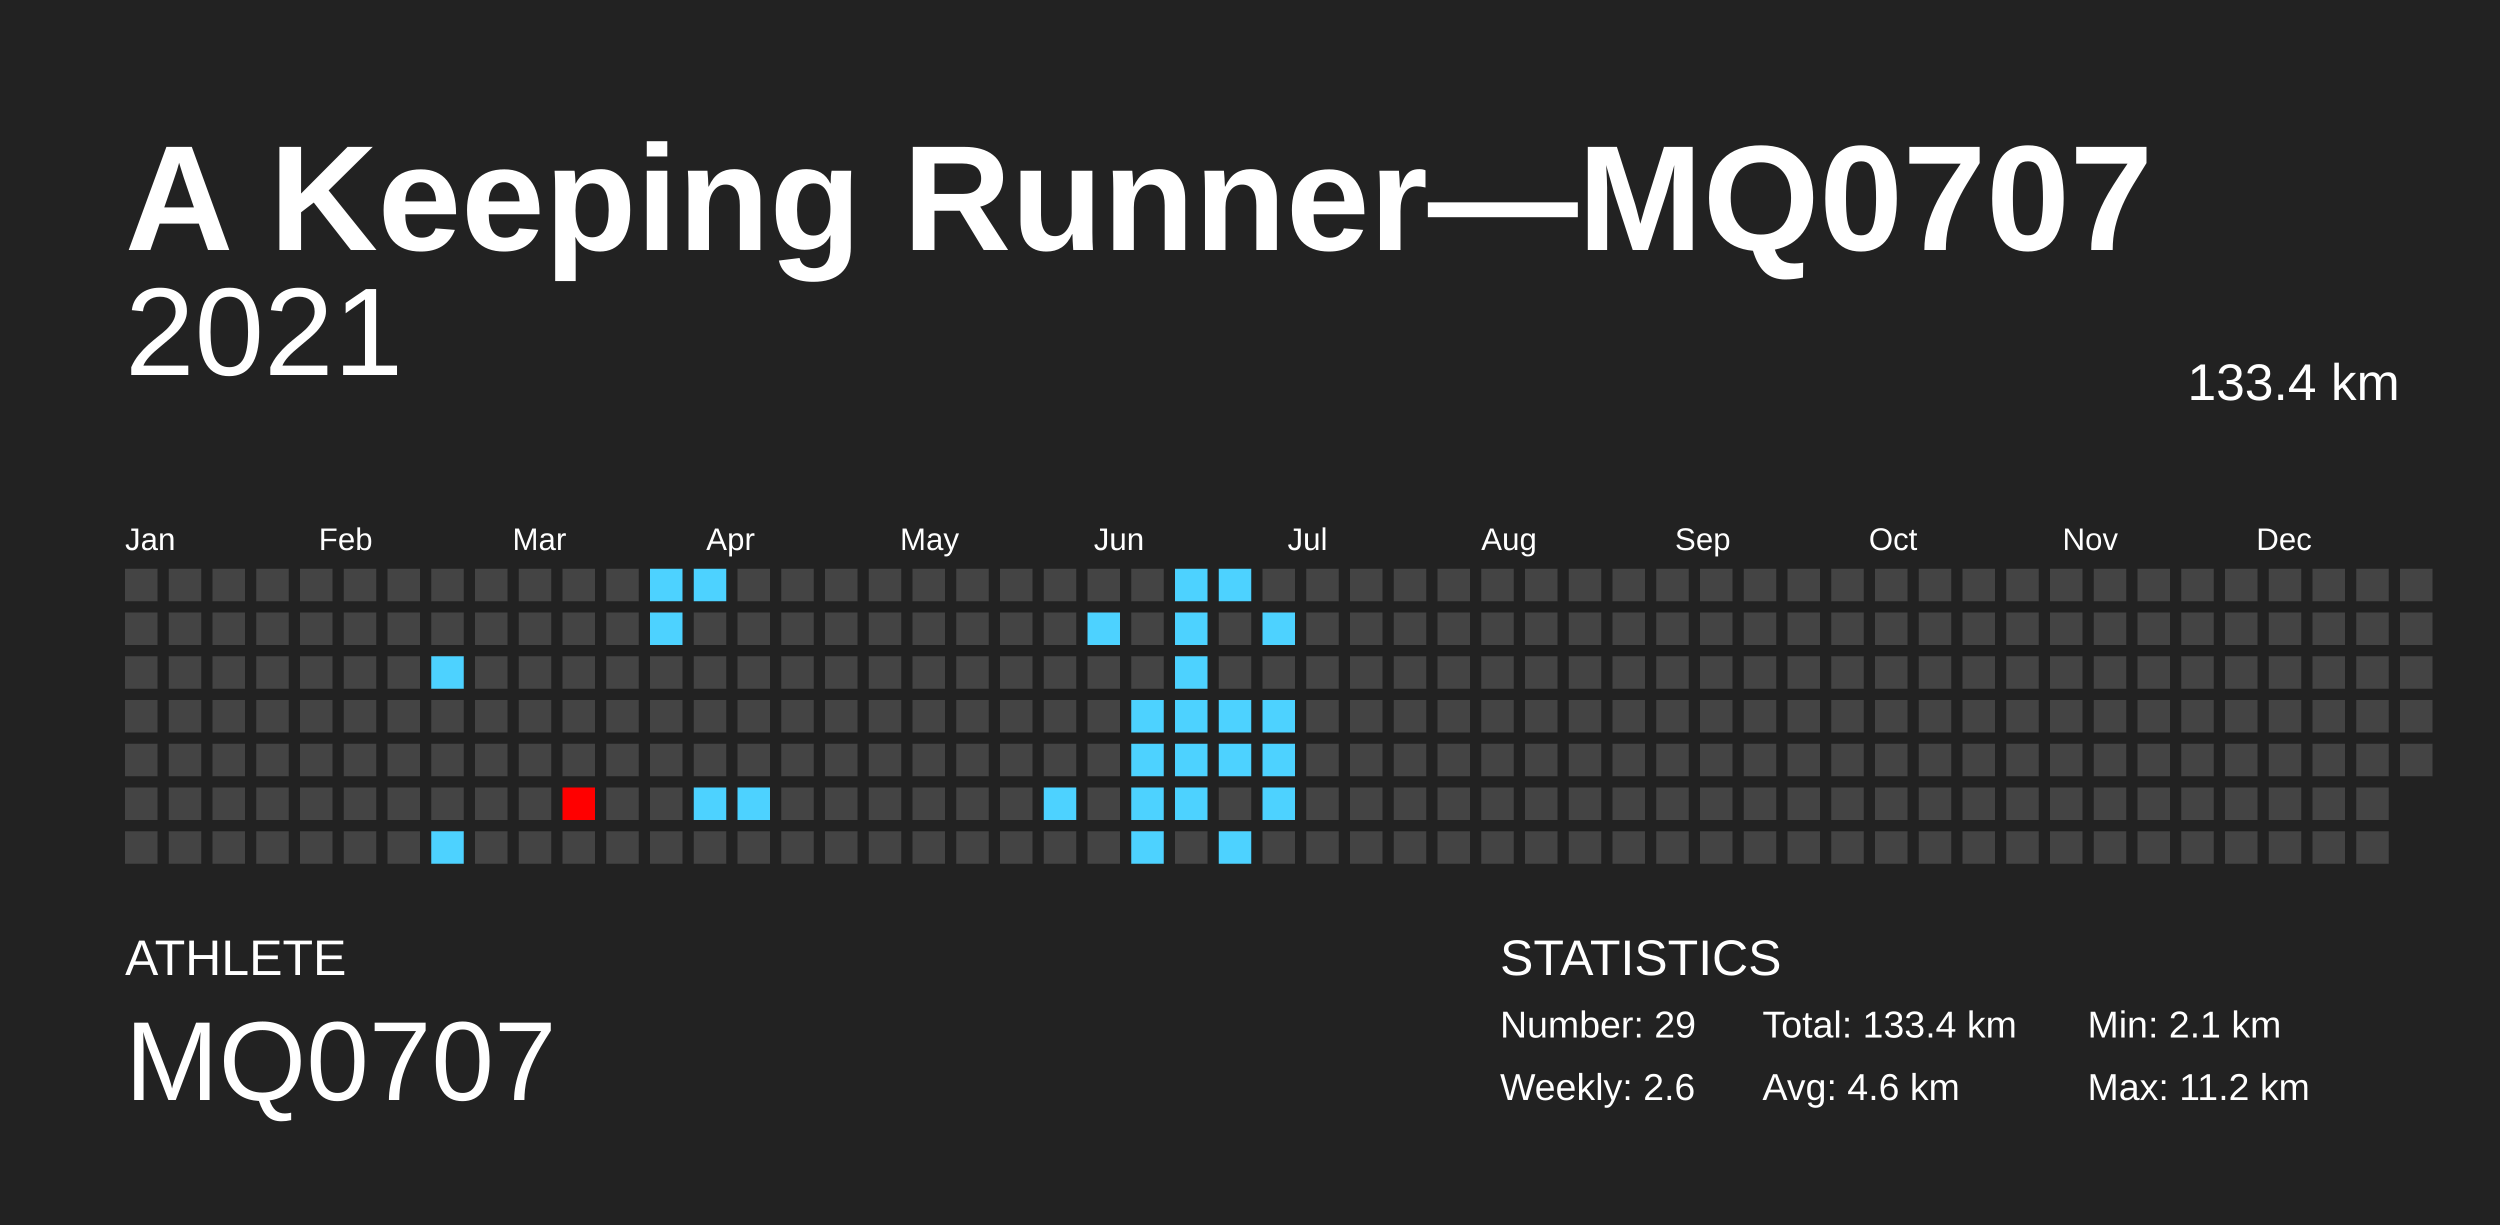
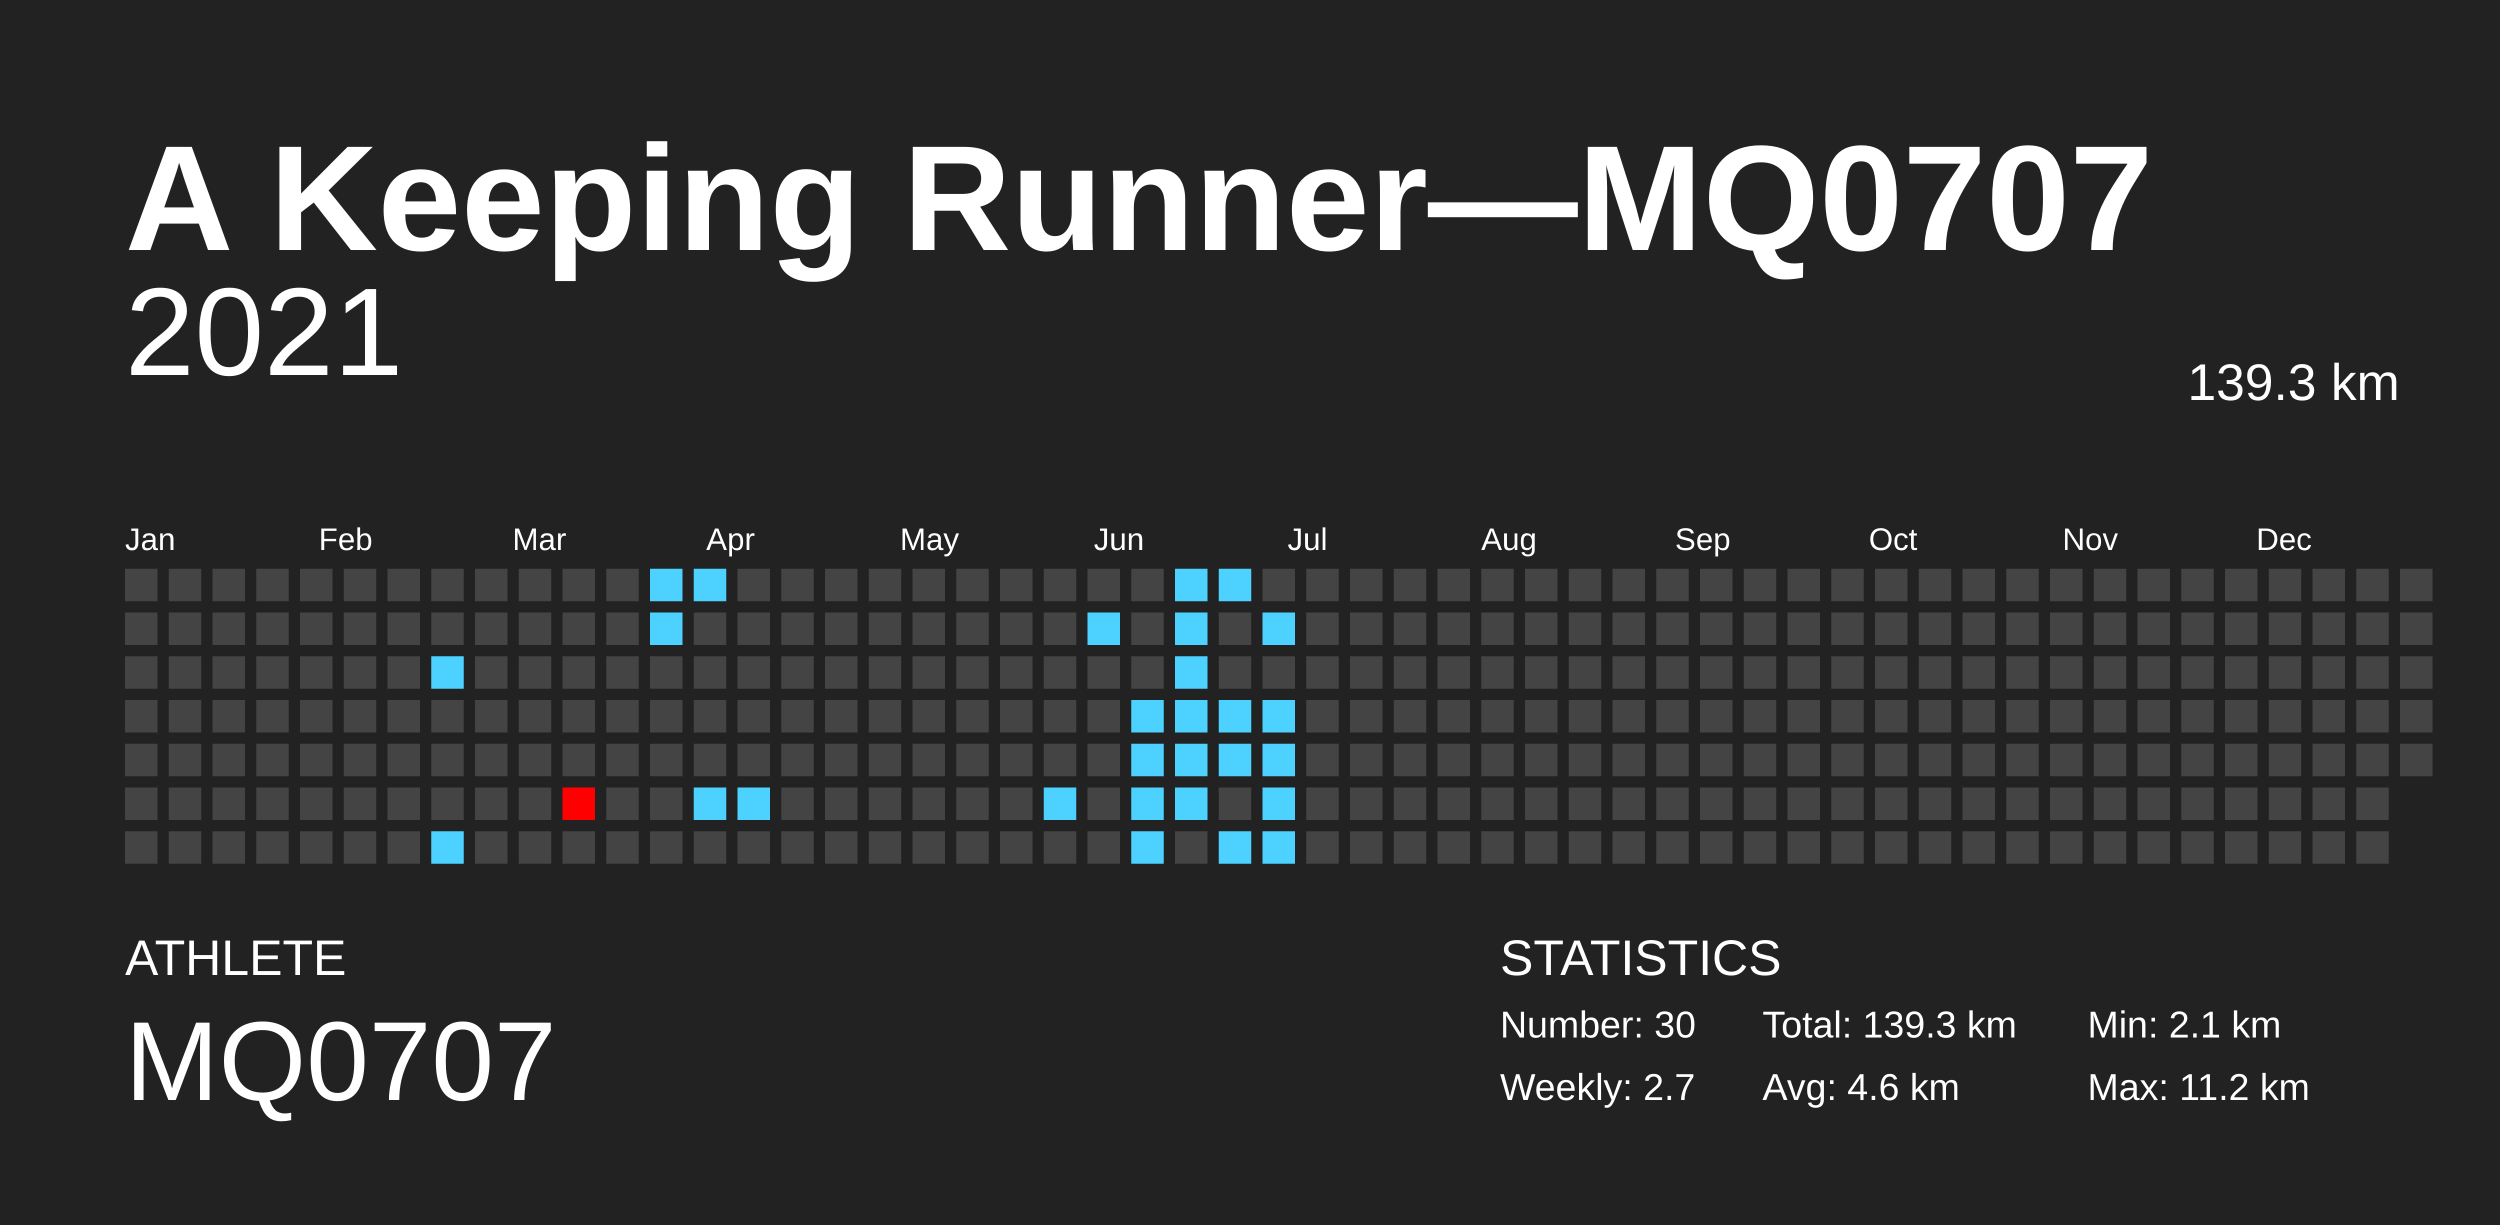
<svg xmlns="http://www.w3.org/2000/svg" baseProfile="full" height="98mm" version="1.1" viewBox="0,0,200,98" width="200mm">
  <defs />
  <rect fill="#222222" height="98" width="200" x="0" y="0" />
  <text fill="#FFFFFF" style="font-size:12px; font-family:Arial; font-weight:bold;" x="10" y="20">A Keeping Runner—MQ0707</text>
  <text fill="#FFFFFF" style="font-size:4px; font-family:Arial" x="10" y="78">ATHLETE</text>
  <text fill="#FFFFFF" style="font-size:9px; font-family:Arial" x="10" y="88">MQ0707</text>
  <text fill="#FFFFFF" style="font-size:4px; font-family:Arial" x="120" y="78">STATISTICS</text>
-   <text fill="#FFFFFF" style="font-size:3px; font-family:Arial" x="120" y="83">Number: 29</text>
-   <text fill="#FFFFFF" style="font-size:3px; font-family:Arial" x="120" y="88">Weekly: 2.6</text>
-   <text fill="#FFFFFF" style="font-size:3px; font-family:Arial" x="141" y="83">Total: 133.4 km</text>
+   <text fill="#FFFFFF" style="font-size:3px; font-family:Arial" x="120" y="83">Number: 30</text>
+   <text fill="#FFFFFF" style="font-size:3px; font-family:Arial" x="120" y="88">Weekly: 2.7</text>
+   <text fill="#FFFFFF" style="font-size:3px; font-family:Arial" x="141" y="83">Total: 139.3 km</text>
  <text fill="#FFFFFF" style="font-size:3px; font-family:Arial" x="141" y="88">Avg: 4.6 km</text>
  <text fill="#FFFFFF" style="font-size:3px; font-family:Arial" x="167" y="83">Min: 2.1 km</text>
  <text fill="#FFFFFF" style="font-size:3px; font-family:Arial" x="167" y="88">Max: 11.2 km</text>
  <text alignment-baseline="hanging" fill="#FFFFFF" style="font-size:10.0px; font-family:Arial;" x="10" y="30">2021</text>
-   <text alignment-baseline="hanging" fill="#FFFFFF" style="font-size:4.125px; font-family:Arial;" x="175" y="32">133.4 km</text>
+   <text alignment-baseline="hanging" fill="#FFFFFF" style="font-size:4.125px; font-family:Arial;" x="175" y="32">139.3 km</text>
  <text fill="#FFFFFF" style="font-size:2.5px; font-family:Arial" x="10.0" y="44">Jan</text>
  <text fill="#FFFFFF" style="font-size:2.5px; font-family:Arial" x="25.5" y="44">Feb</text>
  <text fill="#FFFFFF" style="font-size:2.5px; font-family:Arial" x="41.0" y="44">Mar</text>
  <text fill="#FFFFFF" style="font-size:2.5px; font-family:Arial" x="56.5" y="44">Apr</text>
  <text fill="#FFFFFF" style="font-size:2.5px; font-family:Arial" x="72.0" y="44">May</text>
  <text fill="#FFFFFF" style="font-size:2.5px; font-family:Arial" x="87.5" y="44">Jun</text>
  <text fill="#FFFFFF" style="font-size:2.5px; font-family:Arial" x="103.0" y="44">Jul</text>
  <text fill="#FFFFFF" style="font-size:2.5px; font-family:Arial" x="118.5" y="44">Aug</text>
  <text fill="#FFFFFF" style="font-size:2.5px; font-family:Arial" x="134.0" y="44">Sep</text>
  <text fill="#FFFFFF" style="font-size:2.5px; font-family:Arial" x="149.5" y="44">Oct</text>
  <text fill="#FFFFFF" style="font-size:2.5px; font-family:Arial" x="165.0" y="44">Nov</text>
  <text fill="#FFFFFF" style="font-size:2.5px; font-family:Arial" x="180.5" y="44">Dec</text>
  <rect fill="#444444" height="2.6" width="2.6" x="10.0" y="45.5" />
  <rect fill="#444444" height="2.6" width="2.6" x="10.0" y="49.0" />
  <rect fill="#444444" height="2.6" width="2.6" x="10.0" y="52.5" />
  <rect fill="#444444" height="2.6" width="2.6" x="10.0" y="56.0" />
  <rect fill="#444444" height="2.6" width="2.6" x="10.0" y="59.5" />
  <rect fill="#444444" height="2.6" width="2.6" x="10.0" y="63.0" />
  <rect fill="#444444" height="2.6" width="2.6" x="10.0" y="66.5" />
  <rect fill="#444444" height="2.6" width="2.6" x="13.5" y="45.5" />
  <rect fill="#444444" height="2.6" width="2.6" x="13.5" y="49.0" />
  <rect fill="#444444" height="2.6" width="2.6" x="13.5" y="52.5" />
  <rect fill="#444444" height="2.6" width="2.6" x="13.5" y="56.0" />
  <rect fill="#444444" height="2.6" width="2.6" x="13.5" y="59.5" />
  <rect fill="#444444" height="2.6" width="2.6" x="13.5" y="63.0" />
  <rect fill="#444444" height="2.6" width="2.6" x="13.5" y="66.5" />
  <rect fill="#444444" height="2.6" width="2.6" x="17.0" y="45.5" />
  <rect fill="#444444" height="2.6" width="2.6" x="17.0" y="49.0" />
  <rect fill="#444444" height="2.6" width="2.6" x="17.0" y="52.5" />
  <rect fill="#444444" height="2.6" width="2.6" x="17.0" y="56.0" />
  <rect fill="#444444" height="2.6" width="2.6" x="17.0" y="59.5" />
  <rect fill="#444444" height="2.6" width="2.6" x="17.0" y="63.0" />
  <rect fill="#444444" height="2.6" width="2.6" x="17.0" y="66.5" />
  <rect fill="#444444" height="2.6" width="2.6" x="20.5" y="45.5" />
  <rect fill="#444444" height="2.6" width="2.6" x="20.5" y="49.0" />
  <rect fill="#444444" height="2.6" width="2.6" x="20.5" y="52.5" />
  <rect fill="#444444" height="2.6" width="2.6" x="20.5" y="56.0" />
  <rect fill="#444444" height="2.6" width="2.6" x="20.5" y="59.5" />
  <rect fill="#444444" height="2.6" width="2.6" x="20.5" y="63.0" />
  <rect fill="#444444" height="2.6" width="2.6" x="20.5" y="66.5" />
  <rect fill="#444444" height="2.6" width="2.6" x="24.0" y="45.5" />
  <rect fill="#444444" height="2.6" width="2.6" x="24.0" y="49.0" />
  <rect fill="#444444" height="2.6" width="2.6" x="24.0" y="52.5" />
  <rect fill="#444444" height="2.6" width="2.6" x="24.0" y="56.0" />
  <rect fill="#444444" height="2.6" width="2.6" x="24.0" y="59.5" />
  <rect fill="#444444" height="2.6" width="2.6" x="24.0" y="63.0" />
  <rect fill="#444444" height="2.6" width="2.6" x="24.0" y="66.5" />
  <rect fill="#444444" height="2.6" width="2.6" x="27.5" y="45.5" />
  <rect fill="#444444" height="2.6" width="2.6" x="27.5" y="49.0" />
  <rect fill="#444444" height="2.6" width="2.6" x="27.5" y="52.5" />
  <rect fill="#444444" height="2.6" width="2.6" x="27.5" y="56.0" />
  <rect fill="#444444" height="2.6" width="2.6" x="27.5" y="59.5" />
  <rect fill="#444444" height="2.6" width="2.6" x="27.5" y="63.0" />
  <rect fill="#444444" height="2.6" width="2.6" x="27.5" y="66.5" />
  <rect fill="#444444" height="2.6" width="2.6" x="31.0" y="45.5" />
  <rect fill="#444444" height="2.6" width="2.6" x="31.0" y="49.0" />
  <rect fill="#444444" height="2.6" width="2.6" x="31.0" y="52.5" />
  <rect fill="#444444" height="2.6" width="2.6" x="31.0" y="56.0" />
  <rect fill="#444444" height="2.6" width="2.6" x="31.0" y="59.5" />
  <rect fill="#444444" height="2.6" width="2.6" x="31.0" y="63.0" />
  <rect fill="#444444" height="2.6" width="2.6" x="31.0" y="66.5" />
  <rect fill="#444444" height="2.6" width="2.6" x="34.5" y="45.5" />
  <rect fill="#444444" height="2.6" width="2.6" x="34.5" y="49.0" />
  <rect fill="#4dd2ff" height="2.6" width="2.6" x="34.5" y="52.5" />
  <rect fill="#444444" height="2.6" width="2.6" x="34.5" y="56.0" />
  <rect fill="#444444" height="2.6" width="2.6" x="34.5" y="59.5" />
  <rect fill="#444444" height="2.6" width="2.6" x="34.5" y="63.0" />
  <rect fill="#4dd2ff" height="2.6" width="2.6" x="34.5" y="66.5" />
  <rect fill="#444444" height="2.6" width="2.6" x="38.0" y="45.5" />
  <rect fill="#444444" height="2.6" width="2.6" x="38.0" y="49.0" />
  <rect fill="#444444" height="2.6" width="2.6" x="38.0" y="52.5" />
  <rect fill="#444444" height="2.6" width="2.6" x="38.0" y="56.0" />
  <rect fill="#444444" height="2.6" width="2.6" x="38.0" y="59.5" />
  <rect fill="#444444" height="2.6" width="2.6" x="38.0" y="63.0" />
  <rect fill="#444444" height="2.6" width="2.6" x="38.0" y="66.5" />
  <rect fill="#444444" height="2.6" width="2.6" x="41.5" y="45.5" />
  <rect fill="#444444" height="2.6" width="2.6" x="41.5" y="49.0" />
  <rect fill="#444444" height="2.6" width="2.6" x="41.5" y="52.5" />
  <rect fill="#444444" height="2.6" width="2.6" x="41.5" y="56.0" />
  <rect fill="#444444" height="2.6" width="2.6" x="41.5" y="59.5" />
  <rect fill="#444444" height="2.6" width="2.6" x="41.5" y="63.0" />
  <rect fill="#444444" height="2.6" width="2.6" x="41.5" y="66.5" />
  <rect fill="#444444" height="2.6" width="2.6" x="45.0" y="45.5" />
  <rect fill="#444444" height="2.6" width="2.6" x="45.0" y="49.0" />
  <rect fill="#444444" height="2.6" width="2.6" x="45.0" y="52.5" />
  <rect fill="#444444" height="2.6" width="2.6" x="45.0" y="56.0" />
  <rect fill="#444444" height="2.6" width="2.6" x="45.0" y="59.5" />
  <rect fill="#ff0000" height="2.6" width="2.6" x="45.0" y="63.0" />
  <rect fill="#444444" height="2.6" width="2.6" x="45.0" y="66.5" />
  <rect fill="#444444" height="2.6" width="2.6" x="48.5" y="45.5" />
  <rect fill="#444444" height="2.6" width="2.6" x="48.5" y="49.0" />
  <rect fill="#444444" height="2.6" width="2.6" x="48.5" y="52.5" />
  <rect fill="#444444" height="2.6" width="2.6" x="48.5" y="56.0" />
  <rect fill="#444444" height="2.6" width="2.6" x="48.5" y="59.5" />
  <rect fill="#444444" height="2.6" width="2.6" x="48.5" y="63.0" />
  <rect fill="#444444" height="2.6" width="2.6" x="48.5" y="66.5" />
  <rect fill="#4dd2ff" height="2.6" width="2.6" x="52.0" y="45.5" />
  <rect fill="#4dd2ff" height="2.6" width="2.6" x="52.0" y="49.0" />
  <rect fill="#444444" height="2.6" width="2.6" x="52.0" y="52.5" />
  <rect fill="#444444" height="2.6" width="2.6" x="52.0" y="56.0" />
  <rect fill="#444444" height="2.6" width="2.6" x="52.0" y="59.5" />
  <rect fill="#444444" height="2.6" width="2.6" x="52.0" y="63.0" />
  <rect fill="#444444" height="2.6" width="2.6" x="52.0" y="66.5" />
  <rect fill="#4dd2ff" height="2.6" width="2.6" x="55.5" y="45.5" />
  <rect fill="#444444" height="2.6" width="2.6" x="55.5" y="49.0" />
  <rect fill="#444444" height="2.6" width="2.6" x="55.5" y="52.5" />
  <rect fill="#444444" height="2.6" width="2.6" x="55.5" y="56.0" />
  <rect fill="#444444" height="2.6" width="2.6" x="55.5" y="59.5" />
  <rect fill="#4dd2ff" height="2.6" width="2.6" x="55.5" y="63.0" />
  <rect fill="#444444" height="2.6" width="2.6" x="55.5" y="66.5" />
  <rect fill="#444444" height="2.6" width="2.6" x="59.0" y="45.5" />
  <rect fill="#444444" height="2.6" width="2.6" x="59.0" y="49.0" />
  <rect fill="#444444" height="2.6" width="2.6" x="59.0" y="52.5" />
  <rect fill="#444444" height="2.6" width="2.6" x="59.0" y="56.0" />
  <rect fill="#444444" height="2.6" width="2.6" x="59.0" y="59.5" />
  <rect fill="#4dd2ff" height="2.6" width="2.6" x="59.0" y="63.0" />
  <rect fill="#444444" height="2.6" width="2.6" x="59.0" y="66.5" />
  <rect fill="#444444" height="2.6" width="2.6" x="62.5" y="45.5" />
  <rect fill="#444444" height="2.6" width="2.6" x="62.5" y="49.0" />
  <rect fill="#444444" height="2.6" width="2.6" x="62.5" y="52.5" />
  <rect fill="#444444" height="2.6" width="2.6" x="62.5" y="56.0" />
  <rect fill="#444444" height="2.6" width="2.6" x="62.5" y="59.5" />
  <rect fill="#444444" height="2.6" width="2.6" x="62.5" y="63.0" />
  <rect fill="#444444" height="2.6" width="2.6" x="62.5" y="66.5" />
  <rect fill="#444444" height="2.6" width="2.6" x="66.0" y="45.5" />
  <rect fill="#444444" height="2.6" width="2.6" x="66.0" y="49.0" />
  <rect fill="#444444" height="2.6" width="2.6" x="66.0" y="52.5" />
  <rect fill="#444444" height="2.6" width="2.6" x="66.0" y="56.0" />
  <rect fill="#444444" height="2.6" width="2.6" x="66.0" y="59.5" />
  <rect fill="#444444" height="2.6" width="2.6" x="66.0" y="63.0" />
  <rect fill="#444444" height="2.6" width="2.6" x="66.0" y="66.5" />
  <rect fill="#444444" height="2.6" width="2.6" x="69.5" y="45.5" />
  <rect fill="#444444" height="2.6" width="2.6" x="69.5" y="49.0" />
  <rect fill="#444444" height="2.6" width="2.6" x="69.5" y="52.5" />
  <rect fill="#444444" height="2.6" width="2.6" x="69.5" y="56.0" />
  <rect fill="#444444" height="2.6" width="2.6" x="69.5" y="59.5" />
  <rect fill="#444444" height="2.6" width="2.6" x="69.5" y="63.0" />
  <rect fill="#444444" height="2.6" width="2.6" x="69.5" y="66.5" />
  <rect fill="#444444" height="2.6" width="2.6" x="73.0" y="45.5" />
  <rect fill="#444444" height="2.6" width="2.6" x="73.0" y="49.0" />
  <rect fill="#444444" height="2.6" width="2.6" x="73.0" y="52.5" />
  <rect fill="#444444" height="2.6" width="2.6" x="73.0" y="56.0" />
  <rect fill="#444444" height="2.6" width="2.6" x="73.0" y="59.5" />
  <rect fill="#444444" height="2.6" width="2.6" x="73.0" y="63.0" />
  <rect fill="#444444" height="2.6" width="2.6" x="73.0" y="66.5" />
  <rect fill="#444444" height="2.6" width="2.6" x="76.5" y="45.5" />
  <rect fill="#444444" height="2.6" width="2.6" x="76.5" y="49.0" />
  <rect fill="#444444" height="2.6" width="2.6" x="76.5" y="52.5" />
  <rect fill="#444444" height="2.6" width="2.6" x="76.5" y="56.0" />
  <rect fill="#444444" height="2.6" width="2.6" x="76.5" y="59.5" />
  <rect fill="#444444" height="2.6" width="2.6" x="76.5" y="63.0" />
  <rect fill="#444444" height="2.6" width="2.6" x="76.5" y="66.5" />
  <rect fill="#444444" height="2.6" width="2.6" x="80.0" y="45.5" />
  <rect fill="#444444" height="2.6" width="2.6" x="80.0" y="49.0" />
  <rect fill="#444444" height="2.6" width="2.6" x="80.0" y="52.5" />
  <rect fill="#444444" height="2.6" width="2.6" x="80.0" y="56.0" />
  <rect fill="#444444" height="2.6" width="2.6" x="80.0" y="59.5" />
  <rect fill="#444444" height="2.6" width="2.6" x="80.0" y="63.0" />
  <rect fill="#444444" height="2.6" width="2.6" x="80.0" y="66.5" />
  <rect fill="#444444" height="2.6" width="2.6" x="83.5" y="45.5" />
  <rect fill="#444444" height="2.6" width="2.6" x="83.5" y="49.0" />
  <rect fill="#444444" height="2.6" width="2.6" x="83.5" y="52.5" />
  <rect fill="#444444" height="2.6" width="2.6" x="83.5" y="56.0" />
  <rect fill="#444444" height="2.6" width="2.6" x="83.5" y="59.5" />
  <rect fill="#4dd2ff" height="2.6" width="2.6" x="83.5" y="63.0" />
  <rect fill="#444444" height="2.6" width="2.6" x="83.5" y="66.5" />
  <rect fill="#444444" height="2.6" width="2.6" x="87.0" y="45.5" />
  <rect fill="#4dd2ff" height="2.6" width="2.6" x="87.0" y="49.0" />
  <rect fill="#444444" height="2.6" width="2.6" x="87.0" y="52.5" />
  <rect fill="#444444" height="2.6" width="2.6" x="87.0" y="56.0" />
  <rect fill="#444444" height="2.6" width="2.6" x="87.0" y="59.5" />
  <rect fill="#444444" height="2.6" width="2.6" x="87.0" y="63.0" />
  <rect fill="#444444" height="2.6" width="2.6" x="87.0" y="66.5" />
  <rect fill="#444444" height="2.6" width="2.6" x="90.5" y="45.5" />
  <rect fill="#444444" height="2.6" width="2.6" x="90.5" y="49.0" />
  <rect fill="#444444" height="2.6" width="2.6" x="90.5" y="52.5" />
  <rect fill="#4dd2ff" height="2.6" width="2.6" x="90.5" y="56.0" />
  <rect fill="#4dd2ff" height="2.6" width="2.6" x="90.5" y="59.5" />
  <rect fill="#4dd2ff" height="2.6" width="2.6" x="90.5" y="63.0" />
  <rect fill="#4dd2ff" height="2.6" width="2.6" x="90.5" y="66.5" />
  <rect fill="#4dd2ff" height="2.6" width="2.6" x="94.0" y="45.5" />
  <rect fill="#4dd2ff" height="2.6" width="2.6" x="94.0" y="49.0" />
  <rect fill="#4dd2ff" height="2.6" width="2.6" x="94.0" y="52.5" />
  <rect fill="#4dd2ff" height="2.6" width="2.6" x="94.0" y="56.0" />
  <rect fill="#4dd2ff" height="2.6" width="2.6" x="94.0" y="59.5" />
  <rect fill="#4dd2ff" height="2.6" width="2.6" x="94.0" y="63.0" />
  <rect fill="#444444" height="2.6" width="2.6" x="94.0" y="66.5" />
  <rect fill="#4dd2ff" height="2.6" width="2.6" x="97.5" y="45.5" />
  <rect fill="#444444" height="2.6" width="2.6" x="97.5" y="49.0" />
  <rect fill="#444444" height="2.6" width="2.6" x="97.5" y="52.5" />
  <rect fill="#4dd2ff" height="2.6" width="2.6" x="97.5" y="56.0" />
  <rect fill="#4dd2ff" height="2.6" width="2.6" x="97.5" y="59.5" />
  <rect fill="#444444" height="2.6" width="2.6" x="97.5" y="63.0" />
  <rect fill="#4dd2ff" height="2.6" width="2.6" x="97.5" y="66.5" />
  <rect fill="#444444" height="2.6" width="2.6" x="101.0" y="45.5" />
  <rect fill="#4dd2ff" height="2.6" width="2.6" x="101.0" y="49.0" />
  <rect fill="#444444" height="2.6" width="2.6" x="101.0" y="52.5" />
  <rect fill="#4dd2ff" height="2.6" width="2.6" x="101.0" y="56.0" />
  <rect fill="#4dd2ff" height="2.6" width="2.6" x="101.0" y="59.5" />
  <rect fill="#4dd2ff" height="2.6" width="2.6" x="101.0" y="63.0" />
-   <rect fill="#444444" height="2.6" width="2.6" x="101.0" y="66.5" />
+   <rect fill="#4dd2ff" height="2.6" width="2.6" x="101.0" y="66.5" />
  <rect fill="#444444" height="2.6" width="2.6" x="104.5" y="45.5" />
  <rect fill="#444444" height="2.6" width="2.6" x="104.5" y="49.0" />
  <rect fill="#444444" height="2.6" width="2.6" x="104.5" y="52.5" />
  <rect fill="#444444" height="2.6" width="2.6" x="104.5" y="56.0" />
  <rect fill="#444444" height="2.6" width="2.6" x="104.5" y="59.5" />
  <rect fill="#444444" height="2.6" width="2.6" x="104.5" y="63.0" />
  <rect fill="#444444" height="2.6" width="2.6" x="104.5" y="66.5" />
  <rect fill="#444444" height="2.6" width="2.6" x="108.0" y="45.5" />
  <rect fill="#444444" height="2.6" width="2.6" x="108.0" y="49.0" />
  <rect fill="#444444" height="2.6" width="2.6" x="108.0" y="52.5" />
  <rect fill="#444444" height="2.6" width="2.6" x="108.0" y="56.0" />
  <rect fill="#444444" height="2.6" width="2.6" x="108.0" y="59.5" />
  <rect fill="#444444" height="2.6" width="2.6" x="108.0" y="63.0" />
  <rect fill="#444444" height="2.6" width="2.6" x="108.0" y="66.5" />
  <rect fill="#444444" height="2.6" width="2.6" x="111.5" y="45.5" />
  <rect fill="#444444" height="2.6" width="2.6" x="111.5" y="49.0" />
  <rect fill="#444444" height="2.6" width="2.6" x="111.5" y="52.5" />
  <rect fill="#444444" height="2.6" width="2.6" x="111.5" y="56.0" />
  <rect fill="#444444" height="2.6" width="2.6" x="111.5" y="59.5" />
  <rect fill="#444444" height="2.6" width="2.6" x="111.5" y="63.0" />
  <rect fill="#444444" height="2.6" width="2.6" x="111.5" y="66.5" />
  <rect fill="#444444" height="2.6" width="2.6" x="115.0" y="45.5" />
  <rect fill="#444444" height="2.6" width="2.6" x="115.0" y="49.0" />
  <rect fill="#444444" height="2.6" width="2.6" x="115.0" y="52.5" />
  <rect fill="#444444" height="2.6" width="2.6" x="115.0" y="56.0" />
  <rect fill="#444444" height="2.6" width="2.6" x="115.0" y="59.5" />
  <rect fill="#444444" height="2.6" width="2.6" x="115.0" y="63.0" />
  <rect fill="#444444" height="2.6" width="2.6" x="115.0" y="66.5" />
  <rect fill="#444444" height="2.6" width="2.6" x="118.5" y="45.5" />
  <rect fill="#444444" height="2.6" width="2.6" x="118.5" y="49.0" />
  <rect fill="#444444" height="2.6" width="2.6" x="118.5" y="52.5" />
  <rect fill="#444444" height="2.6" width="2.6" x="118.5" y="56.0" />
  <rect fill="#444444" height="2.6" width="2.6" x="118.5" y="59.5" />
  <rect fill="#444444" height="2.6" width="2.6" x="118.5" y="63.0" />
  <rect fill="#444444" height="2.6" width="2.6" x="118.5" y="66.5" />
  <rect fill="#444444" height="2.6" width="2.6" x="122.0" y="45.5" />
  <rect fill="#444444" height="2.6" width="2.6" x="122.0" y="49.0" />
  <rect fill="#444444" height="2.6" width="2.6" x="122.0" y="52.5" />
  <rect fill="#444444" height="2.6" width="2.6" x="122.0" y="56.0" />
  <rect fill="#444444" height="2.6" width="2.6" x="122.0" y="59.5" />
  <rect fill="#444444" height="2.6" width="2.6" x="122.0" y="63.0" />
  <rect fill="#444444" height="2.6" width="2.6" x="122.0" y="66.5" />
  <rect fill="#444444" height="2.6" width="2.6" x="125.5" y="45.5" />
  <rect fill="#444444" height="2.6" width="2.6" x="125.5" y="49.0" />
  <rect fill="#444444" height="2.6" width="2.6" x="125.5" y="52.5" />
  <rect fill="#444444" height="2.6" width="2.6" x="125.5" y="56.0" />
  <rect fill="#444444" height="2.6" width="2.6" x="125.5" y="59.5" />
  <rect fill="#444444" height="2.6" width="2.6" x="125.5" y="63.0" />
  <rect fill="#444444" height="2.6" width="2.6" x="125.5" y="66.5" />
  <rect fill="#444444" height="2.6" width="2.6" x="129.0" y="45.5" />
  <rect fill="#444444" height="2.6" width="2.6" x="129.0" y="49.0" />
  <rect fill="#444444" height="2.6" width="2.6" x="129.0" y="52.5" />
  <rect fill="#444444" height="2.6" width="2.6" x="129.0" y="56.0" />
  <rect fill="#444444" height="2.6" width="2.6" x="129.0" y="59.5" />
  <rect fill="#444444" height="2.6" width="2.6" x="129.0" y="63.0" />
  <rect fill="#444444" height="2.6" width="2.6" x="129.0" y="66.5" />
  <rect fill="#444444" height="2.6" width="2.6" x="132.5" y="45.5" />
  <rect fill="#444444" height="2.6" width="2.6" x="132.5" y="49.0" />
  <rect fill="#444444" height="2.6" width="2.6" x="132.5" y="52.5" />
  <rect fill="#444444" height="2.6" width="2.6" x="132.5" y="56.0" />
  <rect fill="#444444" height="2.6" width="2.6" x="132.5" y="59.5" />
  <rect fill="#444444" height="2.6" width="2.6" x="132.5" y="63.0" />
  <rect fill="#444444" height="2.6" width="2.6" x="132.5" y="66.5" />
  <rect fill="#444444" height="2.6" width="2.6" x="136.0" y="45.5" />
  <rect fill="#444444" height="2.6" width="2.6" x="136.0" y="49.0" />
  <rect fill="#444444" height="2.6" width="2.6" x="136.0" y="52.5" />
  <rect fill="#444444" height="2.6" width="2.6" x="136.0" y="56.0" />
  <rect fill="#444444" height="2.6" width="2.6" x="136.0" y="59.5" />
  <rect fill="#444444" height="2.6" width="2.6" x="136.0" y="63.0" />
  <rect fill="#444444" height="2.6" width="2.6" x="136.0" y="66.5" />
  <rect fill="#444444" height="2.6" width="2.6" x="139.5" y="45.5" />
  <rect fill="#444444" height="2.6" width="2.6" x="139.5" y="49.0" />
  <rect fill="#444444" height="2.6" width="2.6" x="139.5" y="52.5" />
  <rect fill="#444444" height="2.6" width="2.6" x="139.5" y="56.0" />
  <rect fill="#444444" height="2.6" width="2.6" x="139.5" y="59.5" />
  <rect fill="#444444" height="2.6" width="2.6" x="139.5" y="63.0" />
  <rect fill="#444444" height="2.6" width="2.6" x="139.5" y="66.5" />
  <rect fill="#444444" height="2.6" width="2.6" x="143.0" y="45.5" />
  <rect fill="#444444" height="2.6" width="2.6" x="143.0" y="49.0" />
  <rect fill="#444444" height="2.6" width="2.6" x="143.0" y="52.5" />
  <rect fill="#444444" height="2.6" width="2.6" x="143.0" y="56.0" />
  <rect fill="#444444" height="2.6" width="2.6" x="143.0" y="59.5" />
  <rect fill="#444444" height="2.6" width="2.6" x="143.0" y="63.0" />
  <rect fill="#444444" height="2.6" width="2.6" x="143.0" y="66.5" />
  <rect fill="#444444" height="2.6" width="2.6" x="146.5" y="45.5" />
  <rect fill="#444444" height="2.6" width="2.6" x="146.5" y="49.0" />
  <rect fill="#444444" height="2.6" width="2.6" x="146.5" y="52.5" />
  <rect fill="#444444" height="2.6" width="2.6" x="146.5" y="56.0" />
  <rect fill="#444444" height="2.6" width="2.6" x="146.5" y="59.5" />
  <rect fill="#444444" height="2.6" width="2.6" x="146.5" y="63.0" />
  <rect fill="#444444" height="2.6" width="2.6" x="146.5" y="66.5" />
  <rect fill="#444444" height="2.6" width="2.6" x="150.0" y="45.5" />
  <rect fill="#444444" height="2.6" width="2.6" x="150.0" y="49.0" />
  <rect fill="#444444" height="2.6" width="2.6" x="150.0" y="52.5" />
  <rect fill="#444444" height="2.6" width="2.6" x="150.0" y="56.0" />
  <rect fill="#444444" height="2.6" width="2.6" x="150.0" y="59.5" />
  <rect fill="#444444" height="2.6" width="2.6" x="150.0" y="63.0" />
  <rect fill="#444444" height="2.6" width="2.6" x="150.0" y="66.5" />
  <rect fill="#444444" height="2.6" width="2.6" x="153.5" y="45.5" />
  <rect fill="#444444" height="2.6" width="2.6" x="153.5" y="49.0" />
  <rect fill="#444444" height="2.6" width="2.6" x="153.5" y="52.5" />
  <rect fill="#444444" height="2.6" width="2.6" x="153.5" y="56.0" />
  <rect fill="#444444" height="2.6" width="2.6" x="153.5" y="59.5" />
  <rect fill="#444444" height="2.6" width="2.6" x="153.5" y="63.0" />
  <rect fill="#444444" height="2.6" width="2.6" x="153.5" y="66.5" />
  <rect fill="#444444" height="2.6" width="2.6" x="157.0" y="45.5" />
  <rect fill="#444444" height="2.6" width="2.6" x="157.0" y="49.0" />
  <rect fill="#444444" height="2.6" width="2.6" x="157.0" y="52.5" />
  <rect fill="#444444" height="2.6" width="2.6" x="157.0" y="56.0" />
  <rect fill="#444444" height="2.6" width="2.6" x="157.0" y="59.5" />
  <rect fill="#444444" height="2.6" width="2.6" x="157.0" y="63.0" />
  <rect fill="#444444" height="2.6" width="2.6" x="157.0" y="66.5" />
  <rect fill="#444444" height="2.6" width="2.6" x="160.5" y="45.5" />
  <rect fill="#444444" height="2.6" width="2.6" x="160.5" y="49.0" />
  <rect fill="#444444" height="2.6" width="2.6" x="160.5" y="52.5" />
  <rect fill="#444444" height="2.6" width="2.6" x="160.5" y="56.0" />
  <rect fill="#444444" height="2.6" width="2.6" x="160.5" y="59.5" />
  <rect fill="#444444" height="2.6" width="2.6" x="160.5" y="63.0" />
  <rect fill="#444444" height="2.6" width="2.6" x="160.5" y="66.5" />
  <rect fill="#444444" height="2.6" width="2.6" x="164.0" y="45.5" />
  <rect fill="#444444" height="2.6" width="2.6" x="164.0" y="49.0" />
  <rect fill="#444444" height="2.6" width="2.6" x="164.0" y="52.5" />
  <rect fill="#444444" height="2.6" width="2.6" x="164.0" y="56.0" />
  <rect fill="#444444" height="2.6" width="2.6" x="164.0" y="59.5" />
  <rect fill="#444444" height="2.6" width="2.6" x="164.0" y="63.0" />
  <rect fill="#444444" height="2.6" width="2.6" x="164.0" y="66.5" />
  <rect fill="#444444" height="2.6" width="2.6" x="167.5" y="45.5" />
  <rect fill="#444444" height="2.6" width="2.6" x="167.5" y="49.0" />
  <rect fill="#444444" height="2.6" width="2.6" x="167.5" y="52.5" />
  <rect fill="#444444" height="2.6" width="2.6" x="167.5" y="56.0" />
  <rect fill="#444444" height="2.6" width="2.6" x="167.5" y="59.5" />
  <rect fill="#444444" height="2.6" width="2.6" x="167.5" y="63.0" />
  <rect fill="#444444" height="2.6" width="2.6" x="167.5" y="66.5" />
  <rect fill="#444444" height="2.6" width="2.6" x="171.0" y="45.5" />
  <rect fill="#444444" height="2.6" width="2.6" x="171.0" y="49.0" />
  <rect fill="#444444" height="2.6" width="2.6" x="171.0" y="52.5" />
  <rect fill="#444444" height="2.6" width="2.6" x="171.0" y="56.0" />
  <rect fill="#444444" height="2.6" width="2.6" x="171.0" y="59.5" />
  <rect fill="#444444" height="2.6" width="2.6" x="171.0" y="63.0" />
  <rect fill="#444444" height="2.6" width="2.6" x="171.0" y="66.5" />
  <rect fill="#444444" height="2.6" width="2.6" x="174.5" y="45.5" />
  <rect fill="#444444" height="2.6" width="2.6" x="174.5" y="49.0" />
  <rect fill="#444444" height="2.6" width="2.6" x="174.5" y="52.5" />
  <rect fill="#444444" height="2.6" width="2.6" x="174.5" y="56.0" />
  <rect fill="#444444" height="2.6" width="2.6" x="174.5" y="59.5" />
  <rect fill="#444444" height="2.6" width="2.6" x="174.5" y="63.0" />
  <rect fill="#444444" height="2.6" width="2.6" x="174.5" y="66.5" />
  <rect fill="#444444" height="2.6" width="2.6" x="178.0" y="45.5" />
  <rect fill="#444444" height="2.6" width="2.6" x="178.0" y="49.0" />
  <rect fill="#444444" height="2.6" width="2.6" x="178.0" y="52.5" />
  <rect fill="#444444" height="2.6" width="2.6" x="178.0" y="56.0" />
  <rect fill="#444444" height="2.6" width="2.6" x="178.0" y="59.5" />
  <rect fill="#444444" height="2.6" width="2.6" x="178.0" y="63.0" />
  <rect fill="#444444" height="2.6" width="2.6" x="178.0" y="66.5" />
  <rect fill="#444444" height="2.6" width="2.6" x="181.5" y="45.5" />
  <rect fill="#444444" height="2.6" width="2.6" x="181.5" y="49.0" />
  <rect fill="#444444" height="2.6" width="2.6" x="181.5" y="52.5" />
  <rect fill="#444444" height="2.6" width="2.6" x="181.5" y="56.0" />
  <rect fill="#444444" height="2.6" width="2.6" x="181.5" y="59.5" />
  <rect fill="#444444" height="2.6" width="2.6" x="181.5" y="63.0" />
  <rect fill="#444444" height="2.6" width="2.6" x="181.5" y="66.5" />
  <rect fill="#444444" height="2.6" width="2.6" x="185.0" y="45.5" />
  <rect fill="#444444" height="2.6" width="2.6" x="185.0" y="49.0" />
  <rect fill="#444444" height="2.6" width="2.6" x="185.0" y="52.5" />
  <rect fill="#444444" height="2.6" width="2.6" x="185.0" y="56.0" />
  <rect fill="#444444" height="2.6" width="2.6" x="185.0" y="59.5" />
  <rect fill="#444444" height="2.6" width="2.6" x="185.0" y="63.0" />
  <rect fill="#444444" height="2.6" width="2.6" x="185.0" y="66.5" />
  <rect fill="#444444" height="2.6" width="2.6" x="188.5" y="45.5" />
  <rect fill="#444444" height="2.6" width="2.6" x="188.5" y="49.0" />
  <rect fill="#444444" height="2.6" width="2.6" x="188.5" y="52.5" />
  <rect fill="#444444" height="2.6" width="2.6" x="188.5" y="56.0" />
  <rect fill="#444444" height="2.6" width="2.6" x="188.5" y="59.5" />
  <rect fill="#444444" height="2.6" width="2.6" x="188.5" y="63.0" />
  <rect fill="#444444" height="2.6" width="2.6" x="188.5" y="66.5" />
  <rect fill="#444444" height="2.6" width="2.6" x="192.0" y="45.5" />
  <rect fill="#444444" height="2.6" width="2.6" x="192.0" y="49.0" />
  <rect fill="#444444" height="2.6" width="2.6" x="192.0" y="52.5" />
  <rect fill="#444444" height="2.6" width="2.6" x="192.0" y="56.0" />
  <rect fill="#444444" height="2.6" width="2.6" x="192.0" y="59.5" />
</svg>
